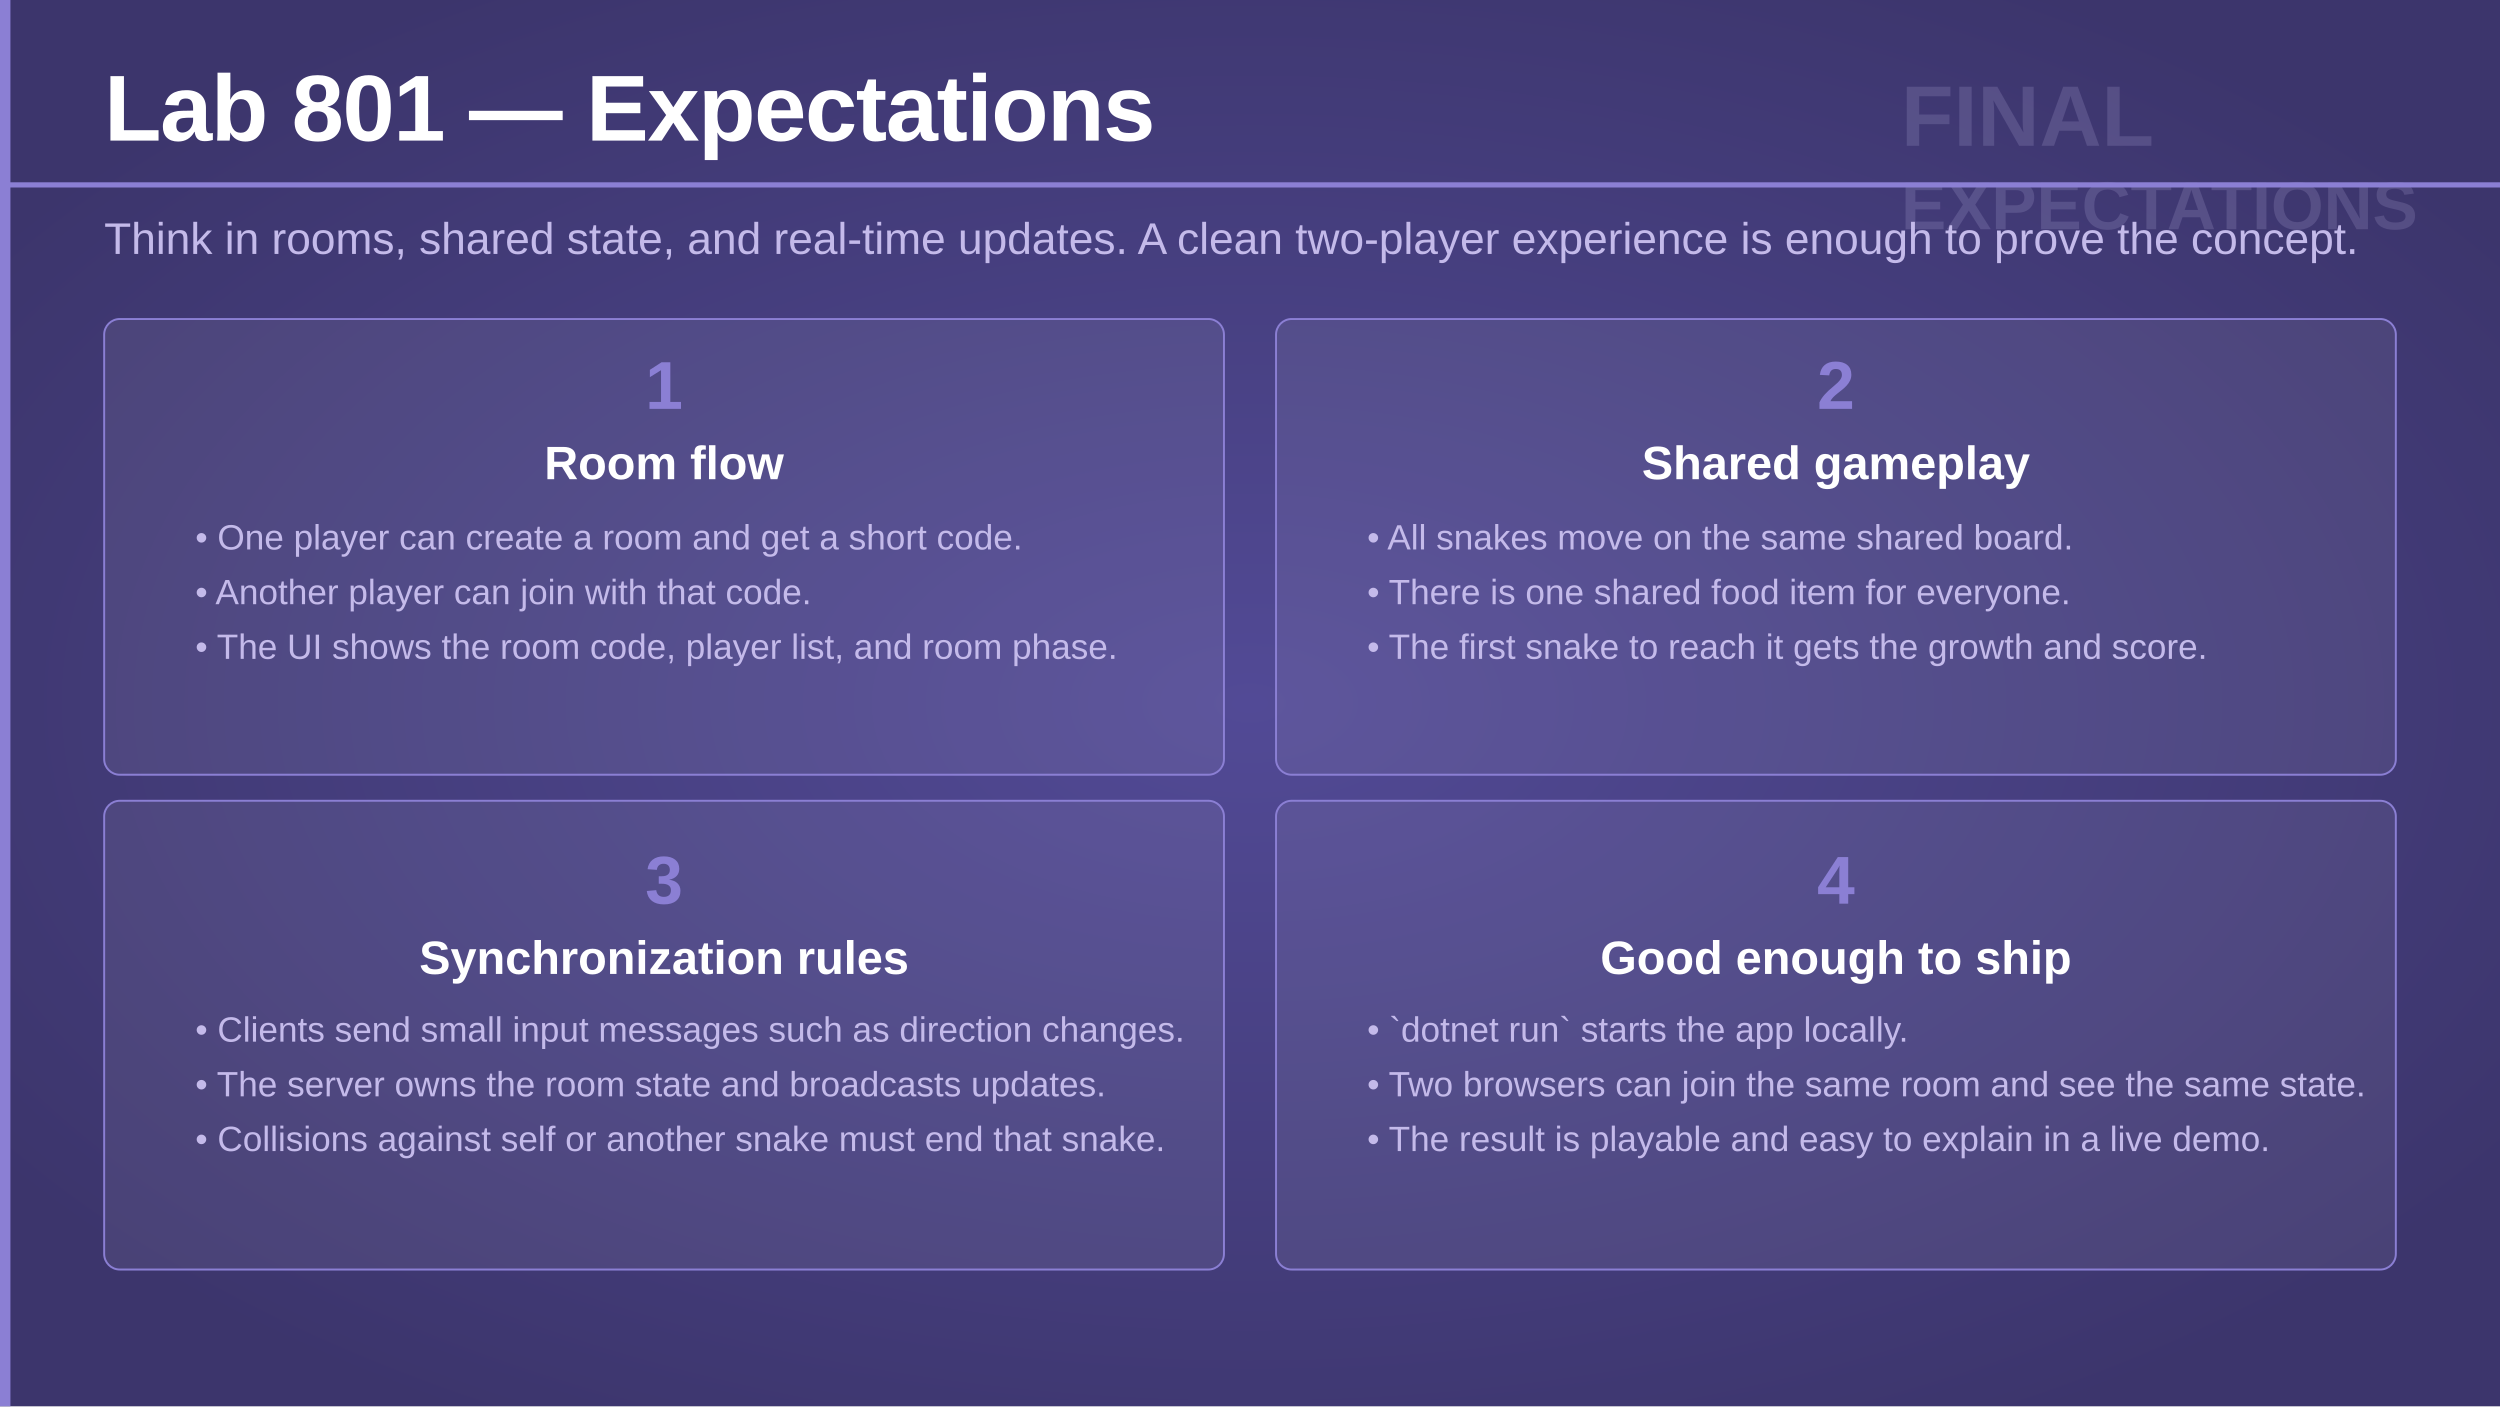
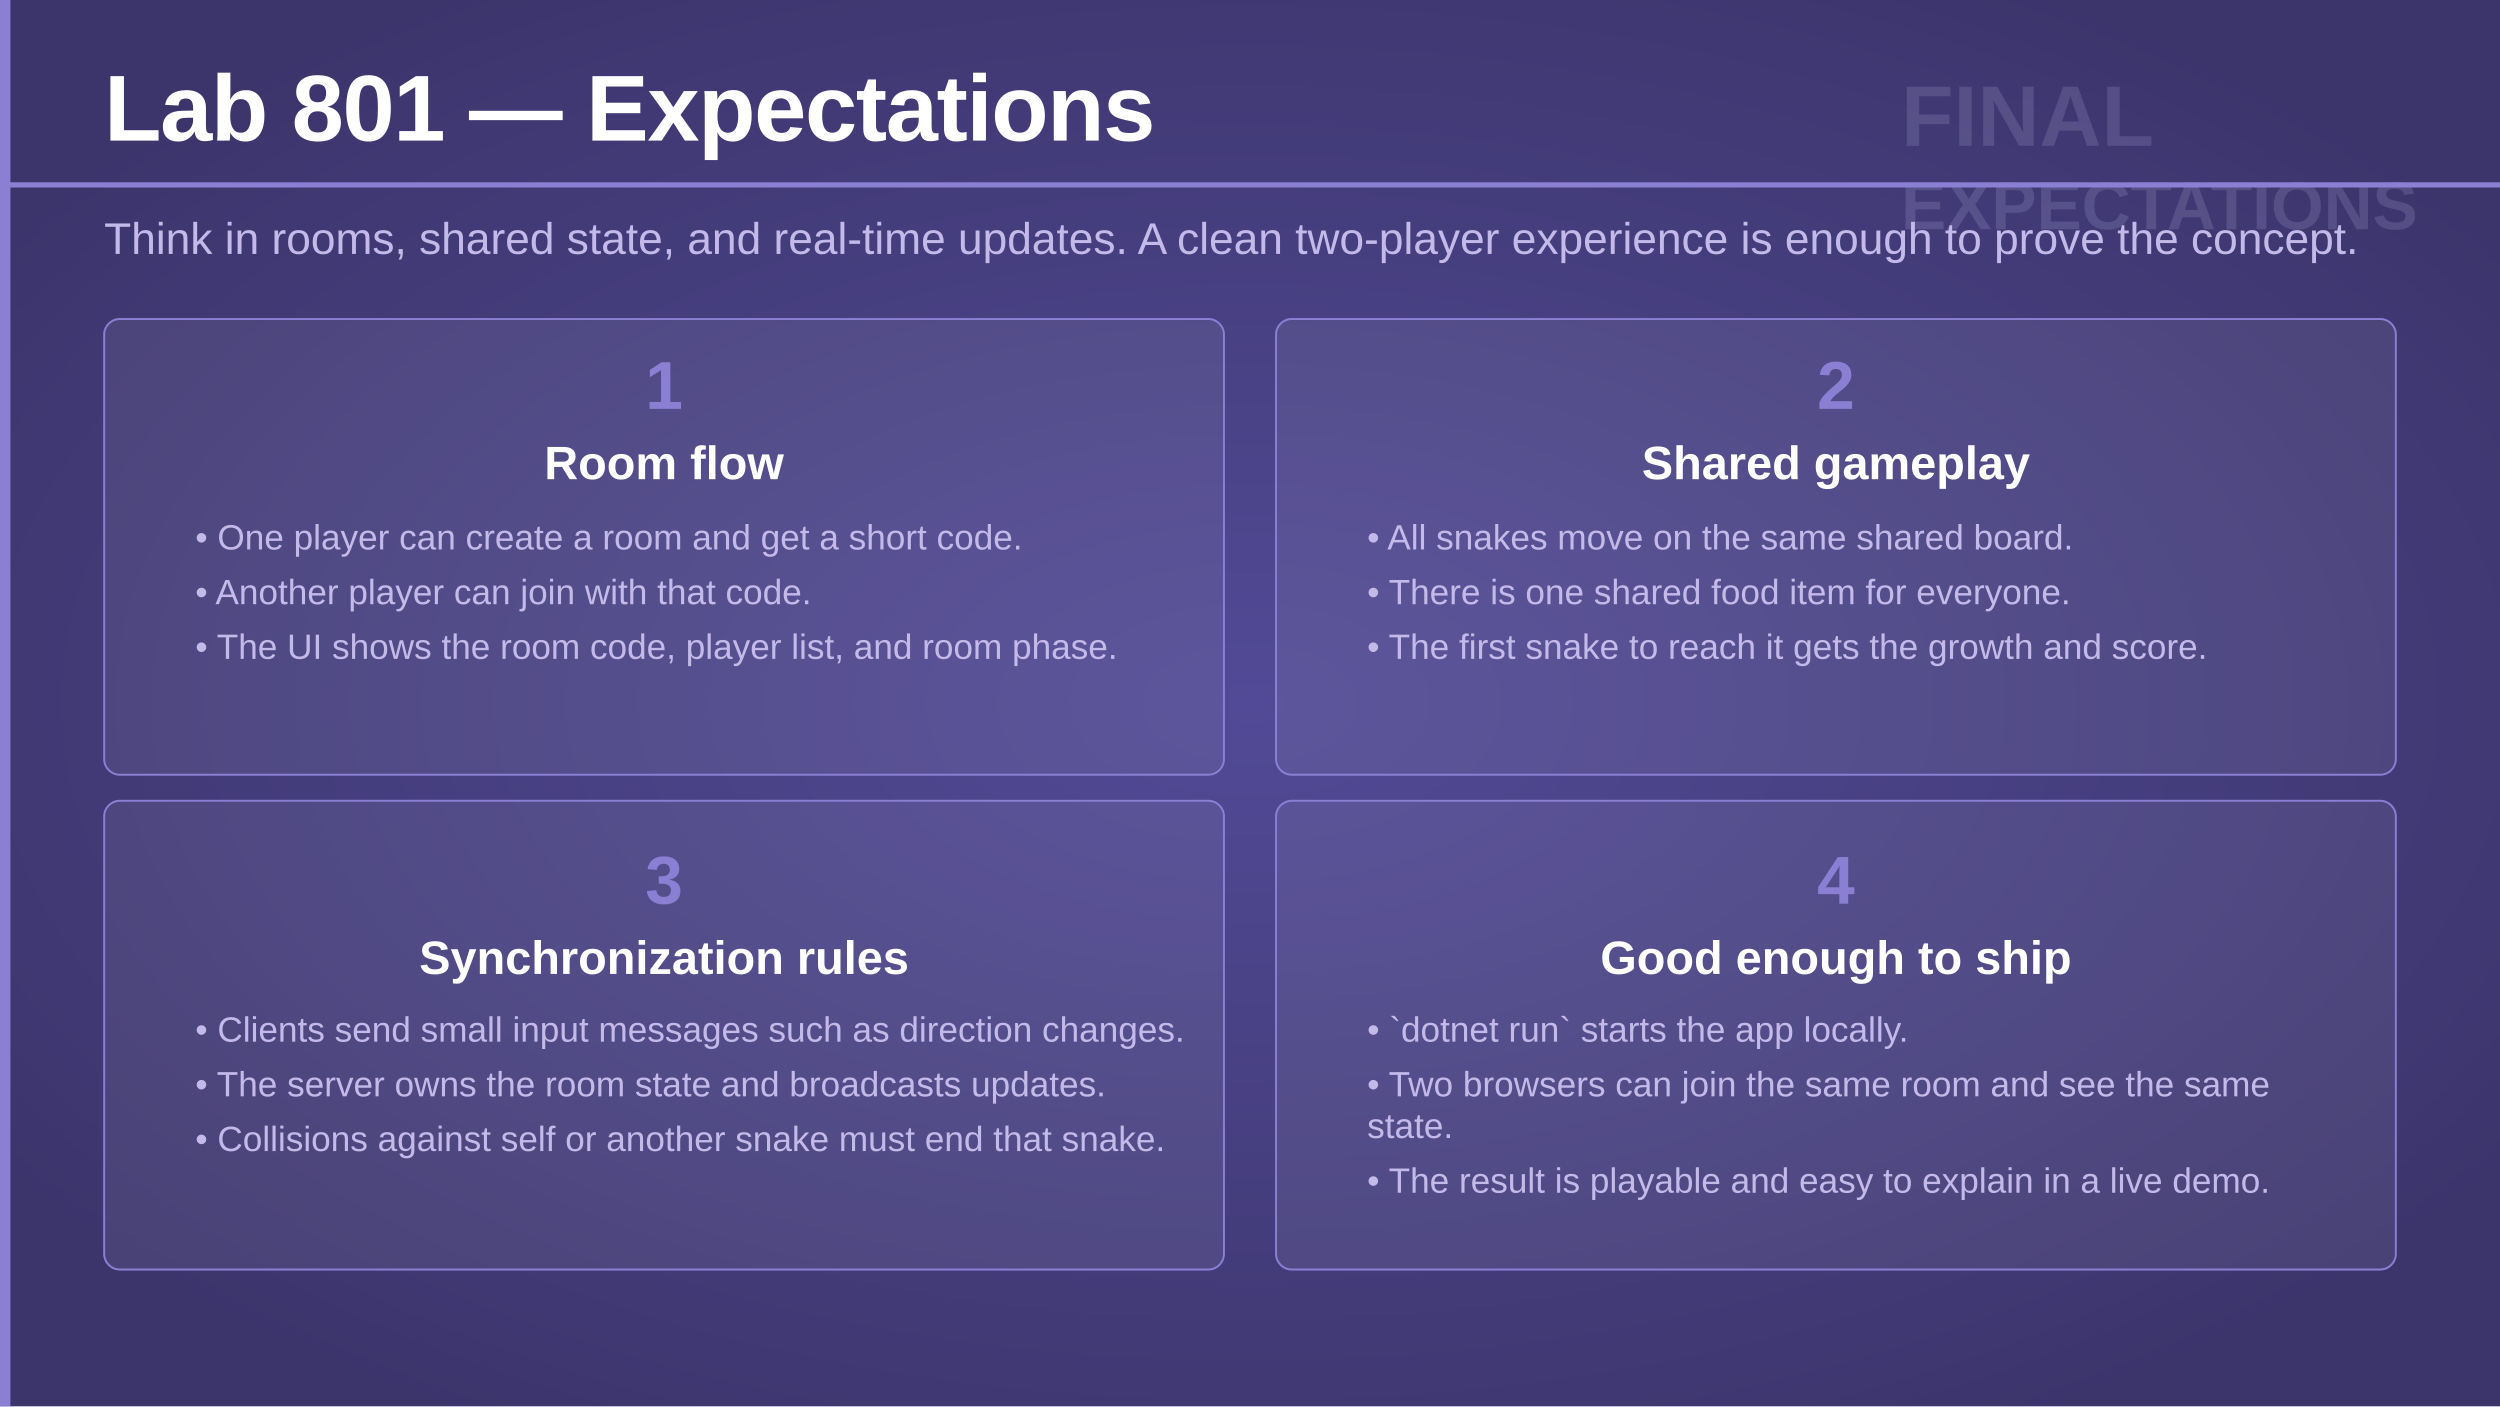
<svg xmlns="http://www.w3.org/2000/svg" viewBox="0 0 1920 1080" width="1920" height="1080">
  <defs>
    <radialGradient id="bgGlow" cx="50%" cy="50%" r="60%">
      <stop offset="0%" stop-color="#524a96" stop-opacity="1" />
      <stop offset="100%" stop-color="#3c356c" stop-opacity="1" />
    </radialGradient>
  </defs>
  <rect width="1920" height="1080" fill="url(#bgGlow)" />
  <rect x="0" y="0" width="8" height="1080" fill="#8b7fd4" />
  <g transform="translate(1460 58)" opacity="0.18">
    <text x="0" y="54" font-family="'Segoe UI', 'Helvetica Neue', Arial, sans-serif" font-size="66" font-weight="700" fill="#c4baea">FINAL</text>
    <text x="0" y="118" font-family="'Segoe UI', 'Helvetica Neue', Arial, sans-serif" font-size="52" font-weight="700" fill="#c4baea">EXPECTATIONS</text>
  </g>
  <text x="80" y="108" font-family="'Segoe UI', 'Helvetica Neue', Arial, sans-serif" font-size="72" font-weight="700" fill="#ffffff" letter-spacing="-1">Lab 801 — Expectations</text>
  <rect x="0" y="140" width="1920" height="4" fill="#8b7fd4" />
  <text x="80" y="195" font-family="'Segoe UI', 'Helvetica Neue', Arial, sans-serif" font-size="34" font-weight="300" fill="#c4baea">Think in rooms, shared state, and real-time updates. A clean two-player experience is enough to prove the concept.</text>
  <rect x="80" y="245" width="860" height="350" rx="12" fill="#ffffff" fill-opacity="0.07" stroke="#8b7fd4" stroke-width="1.5" />
  <text x="510" y="314" text-anchor="middle" font-family="'Segoe UI', 'Helvetica Neue', Arial, sans-serif" font-size="52" font-weight="700" fill="#8b7fd4">1</text>
  <text x="510" y="368" text-anchor="middle" font-family="'Segoe UI', 'Helvetica Neue', Arial, sans-serif" font-size="36" font-weight="600" fill="#ffffff">Room flow</text>
  <text x="150" y="422" font-family="'Segoe UI', 'Helvetica Neue', Arial, sans-serif" font-size="27" font-weight="300" fill="#c4baea">• One player can create a room and get a short code.</text>
  <text x="150" y="464" font-family="'Segoe UI', 'Helvetica Neue', Arial, sans-serif" font-size="27" font-weight="300" fill="#c4baea">• Another player can join with that code.</text>
  <text x="150" y="506" font-family="'Segoe UI', 'Helvetica Neue', Arial, sans-serif" font-size="27" font-weight="300" fill="#c4baea">• The UI shows the room code, player list, and room phase.</text>
  <rect x="980" y="245" width="860" height="350" rx="12" fill="#ffffff" fill-opacity="0.07" stroke="#8b7fd4" stroke-width="1.5" />
  <text x="1410" y="314" text-anchor="middle" font-family="'Segoe UI', 'Helvetica Neue', Arial, sans-serif" font-size="52" font-weight="700" fill="#8b7fd4">2</text>
  <text x="1410" y="368" text-anchor="middle" font-family="'Segoe UI', 'Helvetica Neue', Arial, sans-serif" font-size="36" font-weight="600" fill="#ffffff">Shared gameplay</text>
  <text x="1050" y="422" font-family="'Segoe UI', 'Helvetica Neue', Arial, sans-serif" font-size="27" font-weight="300" fill="#c4baea">• All snakes move on the same shared board.</text>
  <text x="1050" y="464" font-family="'Segoe UI', 'Helvetica Neue', Arial, sans-serif" font-size="27" font-weight="300" fill="#c4baea">• There is one shared food item for everyone.</text>
  <text x="1050" y="506" font-family="'Segoe UI', 'Helvetica Neue', Arial, sans-serif" font-size="27" font-weight="300" fill="#c4baea">• The first snake to reach it gets the growth and score.</text>
  <rect x="80" y="615" width="860" height="360" rx="12" fill="#ffffff" fill-opacity="0.07" stroke="#8b7fd4" stroke-width="1.5" />
  <text x="510" y="694" text-anchor="middle" font-family="'Segoe UI', 'Helvetica Neue', Arial, sans-serif" font-size="52" font-weight="700" fill="#8b7fd4">3</text>
  <text x="510" y="748" text-anchor="middle" font-family="'Segoe UI', 'Helvetica Neue', Arial, sans-serif" font-size="36" font-weight="600" fill="#ffffff">Synchronization rules</text>
  <text x="150" y="800" font-family="'Segoe UI', 'Helvetica Neue', Arial, sans-serif" font-size="27" font-weight="300" fill="#c4baea">• Clients send small input messages such as direction changes.</text>
  <text x="150" y="842" font-family="'Segoe UI', 'Helvetica Neue', Arial, sans-serif" font-size="27" font-weight="300" fill="#c4baea">• The server owns the room state and broadcasts updates.</text>
  <text x="150" y="884" font-family="'Segoe UI', 'Helvetica Neue', Arial, sans-serif" font-size="27" font-weight="300" fill="#c4baea">• Collisions against self or another snake must end that snake.</text>
  <rect x="980" y="615" width="860" height="360" rx="12" fill="#ffffff" fill-opacity="0.07" stroke="#8b7fd4" stroke-width="1.5" />
  <text x="1410" y="694" text-anchor="middle" font-family="'Segoe UI', 'Helvetica Neue', Arial, sans-serif" font-size="52" font-weight="700" fill="#8b7fd4">4</text>
  <text x="1410" y="748" text-anchor="middle" font-family="'Segoe UI', 'Helvetica Neue', Arial, sans-serif" font-size="36" font-weight="600" fill="#ffffff">Good enough to ship</text>
  <text x="1050" y="800" font-family="'Segoe UI', 'Helvetica Neue', Arial, sans-serif" font-size="27" font-weight="300" fill="#c4baea">• `dotnet run` starts the app locally.</text>
-   <text x="1050" y="842" font-family="'Segoe UI', 'Helvetica Neue', Arial, sans-serif" font-size="27" font-weight="300" fill="#c4baea">• Two browsers can join the same room and see the same state.</text>
-   <text x="1050" y="884" font-family="'Segoe UI', 'Helvetica Neue', Arial, sans-serif" font-size="27" font-weight="300" fill="#c4baea">• The result is playable and easy to explain in a live demo.</text>
+   <text x="1050" y="842" font-family="'Segoe UI', 'Helvetica Neue', Arial, sans-serif" font-size="27" font-weight="300" fill="#c4baea">
+     <tspan x="1050" dy="0">• Two browsers can join the same room and see the same</tspan>
+     <tspan x="1050" dy="32">state.</tspan>
+   </text>
+   <text x="1050" y="916" font-family="'Segoe UI', 'Helvetica Neue', Arial, sans-serif" font-size="27" font-weight="300" fill="#c4baea">• The result is playable and easy to explain in a live demo.</text>
</svg>
